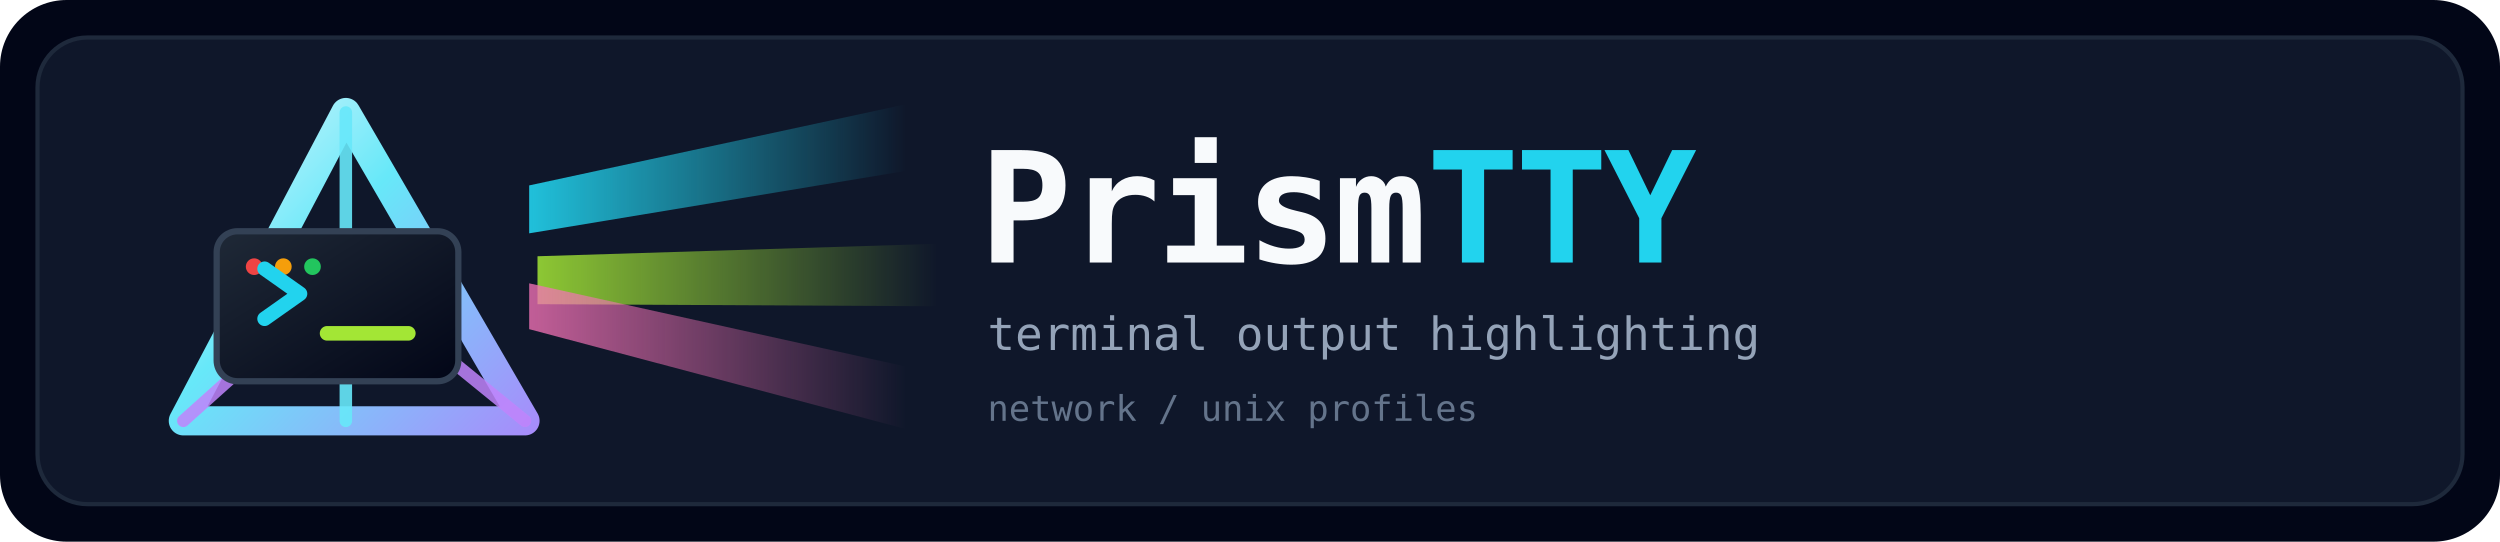
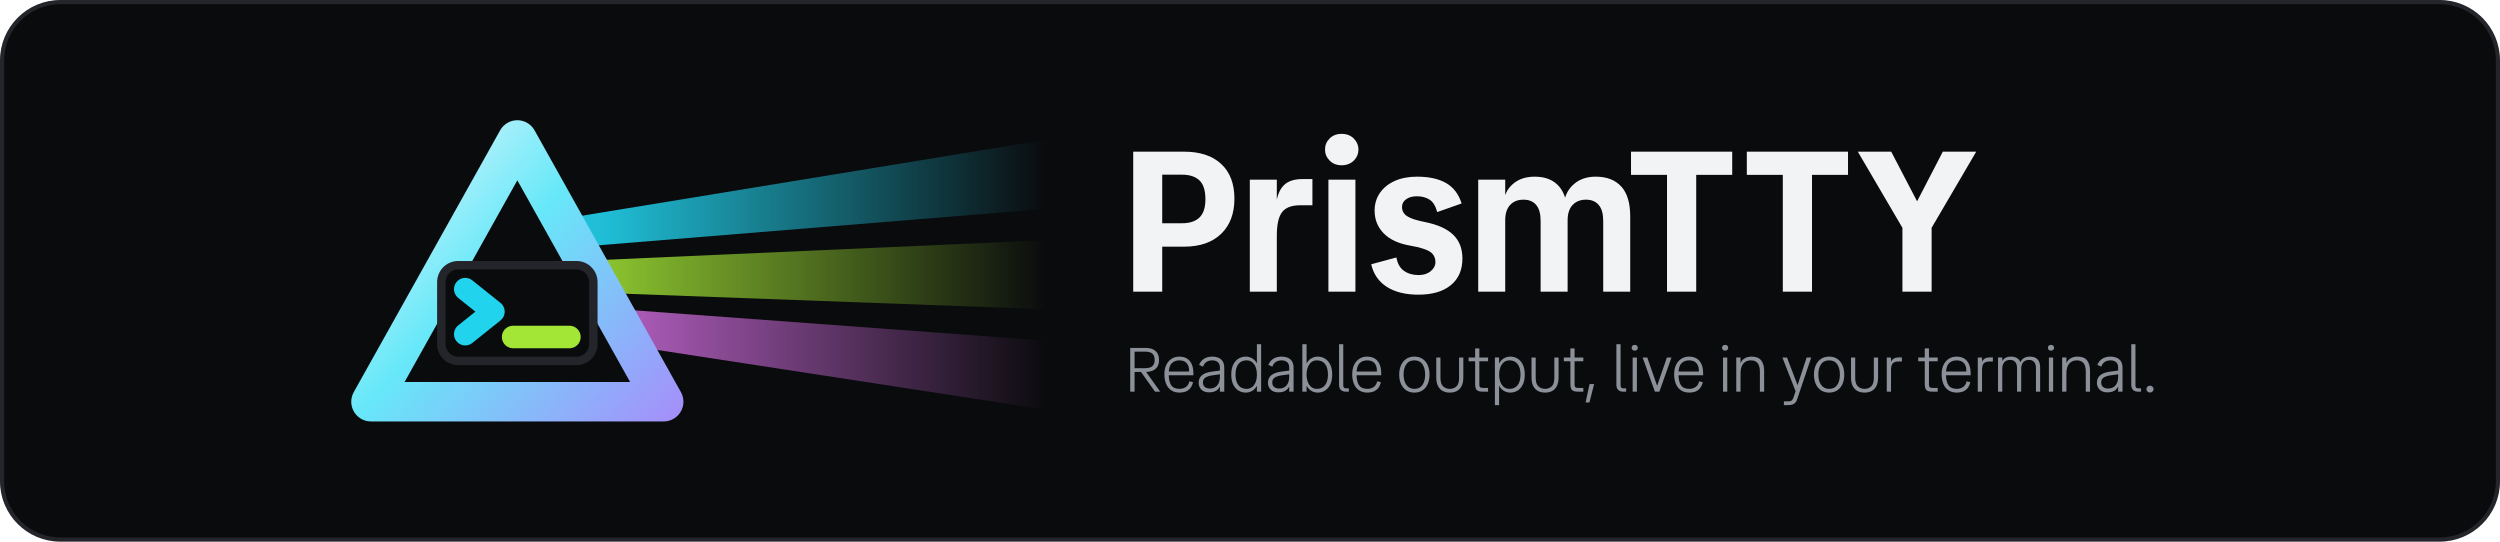
<svg xmlns="http://www.w3.org/2000/svg" width="1200" height="260" viewBox="0 0 1200 260" role="img" aria-labelledby="title desc">
-   <defs>
-     <linearGradient id="beam-cyan" x1="0" x2="1" y1="0" y2="0">
-       <stop offset="0" stop-color="#22d3ee" stop-opacity="0.9" />
-       <stop offset="1" stop-color="#22d3ee" stop-opacity="0" />
-     </linearGradient>
-     <linearGradient id="beam-green" x1="0" x2="1" y1="0" y2="0">
-       <stop offset="0" stop-color="#a3e635" stop-opacity="0.85" />
-       <stop offset="1" stop-color="#a3e635" stop-opacity="0" />
-     </linearGradient>
-     <linearGradient id="beam-pink" x1="0" x2="1" y1="0" y2="0">
-       <stop offset="0" stop-color="#f472b6" stop-opacity="0.78" />
-       <stop offset="1" stop-color="#f472b6" stop-opacity="0" />
-     </linearGradient>
-     <linearGradient id="prism" x1="70" x2="250" y1="45" y2="215" gradientUnits="userSpaceOnUse">
-       <stop offset="0" stop-color="#f8fafc" />
-       <stop offset="0.45" stop-color="#67e8f9" />
-       <stop offset="1" stop-color="#a78bfa" />
-     </linearGradient>
-     <linearGradient id="terminal" x1="0" x2="1" y1="0" y2="1">
-       <stop offset="0" stop-color="#1f2937" />
-       <stop offset="1" stop-color="#020617" />
-     </linearGradient>
-   </defs>
-   <rect width="1200" height="260" rx="32" fill="#020617" />
-   <rect x="18" y="18" width="1164" height="224" rx="24" fill="#0f172a" stroke="#1e293b" stroke-width="2" />
-   <path d="M254 89 L435 50 L435 82 L254 112 Z" fill="url(#beam-cyan)" />
-   <path d="M258 123 L450 117 L450 147 L258 146 Z" fill="url(#beam-green)" />
-   <path d="M254 158 L435 206 L435 176 L254 136 Z" fill="url(#beam-pink)" />
-   <path d="M88 202 L166 54 L252 202 Z" fill="none" stroke="url(#prism)" stroke-width="14" stroke-linejoin="round" />
-   <path d="M166 54 L166 202" stroke="#67e8f9" stroke-width="6" stroke-linecap="round" opacity="0.9" />
-   <path d="M88 202 L166 132 L252 202" fill="none" stroke="#c084fc" stroke-width="6" stroke-linecap="round" stroke-linejoin="round" opacity="0.85" />
-   <rect x="104" y="111" width="116" height="72" rx="10" fill="url(#terminal)" stroke="#334155" stroke-width="3" />
-   <circle cx="122" cy="128" r="4" fill="#ef4444" />
-   <circle cx="136" cy="128" r="4" fill="#f59e0b" />
-   <circle cx="150" cy="128" r="4" fill="#22c55e" />
-   <path d="M127 153 L144 141 L127 129" fill="none" stroke="#22d3ee" stroke-width="7" stroke-linecap="round" stroke-linejoin="round" />
-   <path d="M157 160 H196" stroke="#a3e635" stroke-width="7" stroke-linecap="round" />
-   <text x="470" y="126" fill="#f8fafc" font-family="'Berkeley Mono', 'JetBrains Mono', 'Cascadia Code', 'SF Mono', ui-monospace, Menlo, Consolas, monospace" font-size="74" font-weight="700" letter-spacing="-2">
-     Prism<tspan fill="#22d3ee">TTY</tspan>
-   </text>
-   <text x="474" y="168" fill="#94a3b8" font-family="'Berkeley Mono', 'JetBrains Mono', 'Cascadia Code', 'SF Mono', ui-monospace, Menlo, Consolas, monospace" font-size="22" letter-spacing="0">
-     terminal output highlighting
-   </text>
-   <text x="474" y="202" fill="#64748b" font-family="'Berkeley Mono', 'JetBrains Mono', 'Cascadia Code', 'SF Mono', ui-monospace, Menlo, Consolas, monospace" font-size="17" letter-spacing="0">
-     network / unix profiles
-   </text>
+   <rect x="1" y="1" width="1198" height="258" rx="28" fill="#0a0b0d" stroke="#23252a" stroke-width="2" />
+   <svg x="165.9" y="55.0" width="337.8" height="150" viewBox="1.5 4 125 55.5">
+     <defs>
+       <linearGradient id="pc-lockup" x1="2" y1="4.5" x2="62" y2="59" gradientUnits="userSpaceOnUse">
+         <stop offset="0" stop-color="#f8fafc" />
+         <stop offset=".45" stop-color="#67e8f9" />
+         <stop offset="1" stop-color="#a78bfa" />
+       </linearGradient>
+       <linearGradient id="pc-beam-c" x1="47" y1="0" x2="126" y2="0" gradientUnits="userSpaceOnUse">
+         <stop offset="0" stop-color="#22d3ee" stop-opacity=".9" />
+         <stop offset="1" stop-color="#22d3ee" stop-opacity="0" />
+       </linearGradient>
+       <linearGradient id="pc-beam-g" x1="47" y1="0" x2="126" y2="0" gradientUnits="userSpaceOnUse">
+         <stop offset="0" stop-color="#a3e635" stop-opacity=".85" />
+         <stop offset="1" stop-color="#a3e635" stop-opacity="0" />
+       </linearGradient>
+       <linearGradient id="pc-beam-m" x1="47" y1="0" x2="126" y2="0" gradientUnits="userSpaceOnUse">
+         <stop offset="0" stop-color="#e879f9" stop-opacity=".78" />
+         <stop offset="1" stop-color="#e879f9" stop-opacity="0" />
+       </linearGradient>
+     </defs>
+     <path d="M39.86 22.55 126 8.45V20.73L42.63 27.52Z" fill="url(#pc-beam-c)" />
+     <path d="M43.99 29.95 126 26.3V38.58L47.19 35.67Z" fill="url(#pc-beam-g)" />
+     <path d="M48.76 38.47 126 44.16V56.43L52.48 45.13Z" fill="url(#pc-beam-m)" />
+     <path d="M32 8.5 58 55H6Z" fill="none" stroke="url(#pc-lockup)" stroke-width="7" stroke-linejoin="round" />
+     <rect x="18.5" y="30.75" width="27" height="17" rx="3" fill="#0a0b0d" stroke="#23252a" stroke-width="1.5" />
+     <path d="M22.75 35 27.75 39 22.75 43" fill="none" stroke="#22d3ee" stroke-width="4" stroke-linecap="round" stroke-linejoin="round" />
+     <path d="M31.25 43.5H41.25" stroke="#a3e635" stroke-width="4" stroke-linecap="round" />
+   </svg>
+   <path transform="translate(537.8 140)" fill="#f2f3f5" d="M6.144 0.0V-67.2H30.528Q42.048 -67.2 48.384 -61.296Q54.72 -55.392 54.72 -44.64Q54.72 -33.888 48.336 -27.744Q41.952 -21.6 30.528 -21.6H20.064V0.0ZM20.064 -32.832H29.472Q35.136 -32.832 37.968 -35.616Q40.8 -38.4 40.8 -44.352Q40.8 -50.688 37.92 -53.424Q35.04 -56.16 29.472 -56.16H20.064Z M62.112 0.0V-53.76H75.072V0.0ZM75.072 -26.784 74.688 -41.856Q75.456 -48.096 78.432 -51.072Q81.408 -54.048 87.36 -54.048H92.16V-41.472H86.304Q80.16 -41.472 77.616 -38.202Q75.072 -34.932 75.072 -26.784Z M99.84 0.0V-53.76H112.8V0.0ZM106.176 -60.672Q102.624 -60.672 100.416 -62.928Q98.208 -65.184 98.208 -68.256Q98.208 -71.328 100.416 -73.536Q102.624 -75.744 106.176 -75.744Q109.824 -75.744 112.032 -73.488Q114.24 -71.232 114.24 -68.256Q114.24 -65.088 111.984 -62.88Q109.728 -60.672 106.176 -60.672Z M143.04 1.44Q133.728 1.44 127.872 -2.304Q122.016 -6.048 120.384 -13.152L132.48 -16.416Q133.248 -12.0 136.128 -9.984Q139.008 -7.968 143.136 -7.968Q146.688 -7.968 148.944 -9.84Q151.2 -11.712 151.2 -14.112Q151.2 -17.376 148.704 -19.104Q146.208 -20.832 139.2 -22.08Q130.752 -23.52 126.384 -27.984Q122.016 -32.448 122.016 -38.88Q122.016 -43.776 124.608 -47.472Q127.2 -51.168 131.76 -53.184Q136.32 -55.2 142.368 -55.2Q151.008 -55.2 156.336 -52.128Q161.664 -49.056 163.776 -42.336L152.064 -38.208Q150.912 -42.528 148.416 -44.16Q145.92 -45.792 142.272 -45.792Q139.2 -45.792 137.184 -44.4Q135.168 -43.008 135.168 -40.608Q135.168 -37.92 137.52 -36.288Q139.872 -34.656 146.208 -33.408Q155.328 -31.584 159.744 -27.312Q164.16 -23.04 164.16 -15.936Q164.16 -7.68 158.592 -3.12Q153.024 1.44 143.04 1.44Z M231.744 0.0V-33.984Q231.744 -39.072 229.584 -41.616Q227.424 -44.16 223.488 -44.16Q219.456 -44.16 217.056 -41.616Q214.656 -39.072 214.656 -34.272L213.024 -43.2Q213.888 -48.48 217.92 -51.84Q221.952 -55.2 228.192 -55.2Q236.064 -55.2 240.384 -50.496Q244.704 -45.792 244.704 -36.096V0.0ZM171.744 0.0V-53.76H184.704V0.0ZM201.696 0.0V-33.984Q201.696 -39.072 199.584 -41.616Q197.472 -44.16 193.44 -44.16Q189.408 -44.16 187.056 -41.616Q184.704 -39.072 184.704 -34.272L184.128 -43.008Q184.32 -48.096 188.352 -51.648Q192.384 -55.2 198.912 -55.2Q206.496 -55.2 210.576 -50.496Q214.656 -45.792 214.656 -36.096V0.0Z M262.368 0.0V-66.72H276.384V0.0ZM245.088 -56.064V-67.2H293.664V-56.064Z M317.952 0.0V-66.72H331.968V0.0ZM300.672 -56.064V-67.2H349.248V-56.064Z M377.856 -26.4 353.952 -67.2H369.984L384.096 -40.128L381.024 -40.704L394.752 -67.2H410.784L386.88 -26.4ZM375.36 0.0V-40.512H389.376V0.0Z" />
+   <path transform="translate(539.8 188)" fill="#8b9099" d="M2.7 0.0V-21.0H10.2Q11.94 -21.0 13.365 -20.43Q14.79 -19.86 15.66 -18.585Q16.53 -17.31 16.53 -15.18Q16.53 -13.11 15.66 -11.865Q14.79 -10.62 13.365 -10.05Q11.94 -9.48 10.2 -9.48H4.8V0.0ZM14.61 0.0 7.74 -9.66H10.2L17.1 0.0ZM4.8 -11.28H10.11Q11.31 -11.28 12.285 -11.64Q13.26 -12.0 13.845 -12.87Q14.43 -13.74 14.43 -15.24Q14.43 -16.77 13.845 -17.64Q13.26 -18.51 12.285 -18.855Q11.31 -19.2 10.11 -19.2H4.8Z M26.43 0.45Q24.03 0.45 22.395 -0.645Q20.76 -1.74 19.935 -3.735Q19.11 -5.73 19.11 -8.4Q19.11 -10.95 20.01 -12.84Q20.91 -14.73 22.53 -15.78Q24.15 -16.83 26.28 -16.83Q28.38 -16.83 29.895 -15.93Q31.41 -15.03 32.22 -13.23Q33.03 -11.43 33.03 -8.76V-7.86H20.58V-9.66H31.44L30.93 -9.54Q30.96 -9.69 30.96 -9.855Q30.96 -10.02 30.96 -10.14Q30.96 -12.36 29.805 -13.695Q28.65 -15.03 26.28 -15.03Q23.94 -15.03 22.56 -13.545Q21.18 -12.06 21.18 -8.55Q21.18 -4.86 22.38 -3.105Q23.58 -1.35 26.4 -1.35Q28.02 -1.35 29.34 -2.19Q30.66 -3.03 31.11 -4.98L32.88 -4.56Q32.34 -2.46 31.29 -1.38Q30.24 -0.3 28.965 0.075Q27.69 0.45 26.43 0.45Z M45.75 0.0V-11.58Q45.75 -13.38 44.715 -14.205Q43.68 -15.03 42.15 -15.03Q40.44 -15.03 39.3 -14.265Q38.16 -13.5 37.65 -12.0L35.76 -12.87Q36.6 -14.88 38.22 -15.855Q39.84 -16.83 42.18 -16.83Q43.68 -16.83 44.97 -16.32Q46.26 -15.81 47.055 -14.625Q47.85 -13.44 47.85 -11.37V0.0ZM40.59 0.33Q38.16 0.33 36.855 -0.99Q35.55 -2.31 35.55 -4.26Q35.55 -6.51 37.08 -7.83Q38.61 -9.15 41.61 -9.57L46.14 -10.2V-8.4L41.49 -7.74Q39.57 -7.35 38.595 -6.615Q37.62 -5.88 37.62 -4.44Q37.62 -2.91 38.565 -2.205Q39.51 -1.5 40.89 -1.5Q43.17 -1.5 44.46 -2.985Q45.75 -4.47 45.75 -7.23L46.26 -4.71Q46.14 -2.37 44.715 -1.02Q43.29 0.33 40.59 0.33Z M58.17 0.45Q56.31 0.45 54.72 -0.495Q53.13 -1.44 52.17 -3.36Q51.21 -5.28 51.21 -8.19Q51.21 -11.13 52.17 -13.035Q53.13 -14.94 54.72 -15.885Q56.31 -16.83 58.17 -16.83Q59.61 -16.83 60.885 -16.185Q62.16 -15.54 63.015 -14.37Q63.87 -13.2 64.05 -11.55L65.52 -8.19L64.05 -4.83Q63.87 -3.21 63.015 -2.025Q62.16 -0.84 60.885 -0.195Q59.61 0.45 58.17 0.45ZM58.56 -1.35Q60.18 -1.35 61.29 -2.265Q62.4 -3.18 62.955 -4.725Q63.51 -6.27 63.51 -8.19Q63.51 -10.11 62.955 -11.655Q62.4 -13.2 61.29 -14.115Q60.18 -15.03 58.56 -15.03Q56.01 -15.03 54.63 -13.245Q53.25 -11.46 53.25 -8.19Q53.25 -4.92 54.63 -3.135Q56.01 -1.35 58.56 -1.35ZM63.51 0.0V-4.92V-11.46V-22.8H65.55V0.0Z M79.02 0.0V-11.58Q79.02 -13.38 77.985 -14.205Q76.95 -15.03 75.42 -15.03Q73.71 -15.03 72.57 -14.265Q71.43 -13.5 70.92 -12.0L69.03 -12.87Q69.87 -14.88 71.49 -15.855Q73.11 -16.83 75.45 -16.83Q76.95 -16.83 78.24 -16.32Q79.53 -15.81 80.325 -14.625Q81.12 -13.44 81.12 -11.37V0.0ZM73.86 0.33Q71.43 0.33 70.125 -0.99Q68.82 -2.31 68.82 -4.26Q68.82 -6.51 70.35 -7.83Q71.88 -9.15 74.88 -9.57L79.41 -10.2V-8.4L74.76 -7.74Q72.84 -7.35 71.865 -6.615Q70.89 -5.88 70.89 -4.44Q70.89 -2.91 71.835 -2.205Q72.78 -1.5 74.16 -1.5Q76.44 -1.5 77.73 -2.985Q79.02 -4.47 79.02 -7.23L79.53 -4.71Q79.41 -2.37 77.985 -1.02Q76.56 0.33 73.86 0.33Z M92.7 0.45Q91.26 0.45 89.985 -0.195Q88.71 -0.84 87.87 -2.025Q87.03 -3.21 86.82 -4.83L85.35 -8.19L86.82 -11.55Q87.03 -13.2 87.87 -14.37Q88.71 -15.54 89.985 -16.185Q91.26 -16.83 92.7 -16.83Q94.59 -16.83 96.165 -15.885Q97.74 -14.94 98.7 -13.035Q99.66 -11.13 99.66 -8.19Q99.66 -5.28 98.7 -3.36Q97.74 -1.44 96.165 -0.495Q94.59 0.45 92.7 0.45ZM85.32 0.0V-22.8H87.36V-11.46V-4.92V0.0ZM92.31 -1.35Q94.86 -1.35 96.24 -3.135Q97.62 -4.92 97.62 -8.19Q97.62 -11.46 96.24 -13.245Q94.86 -15.03 92.31 -15.03Q90.69 -15.03 89.595 -14.115Q88.5 -13.2 87.93 -11.655Q87.36 -10.11 87.36 -8.19Q87.36 -6.27 87.93 -4.725Q88.5 -3.18 89.595 -2.265Q90.69 -1.35 92.31 -1.35Z M106.23 0.0Q104.67 0.0 103.815 -0.84Q102.96 -1.68 102.96 -3.24V-22.8H104.97V-2.94Q104.97 -1.59 106.32 -1.59H107.64V0.0Z M116.58 0.45Q114.18 0.45 112.545 -0.645Q110.91 -1.74 110.085 -3.735Q109.26 -5.73 109.26 -8.4Q109.26 -10.95 110.16 -12.84Q111.06 -14.73 112.68 -15.78Q114.3 -16.83 116.43 -16.83Q118.53 -16.83 120.045 -15.93Q121.56 -15.03 122.37 -13.23Q123.18 -11.43 123.18 -8.76V-7.86H110.73V-9.66H121.59L121.08 -9.54Q121.11 -9.69 121.11 -9.855Q121.11 -10.02 121.11 -10.14Q121.11 -12.36 119.955 -13.695Q118.8 -15.03 116.43 -15.03Q114.09 -15.03 112.71 -13.545Q111.33 -12.06 111.33 -8.55Q111.33 -4.86 112.53 -3.105Q113.73 -1.35 116.55 -1.35Q118.17 -1.35 119.49 -2.19Q120.81 -3.03 121.26 -4.98L123.03 -4.56Q122.49 -2.46 121.44 -1.38Q120.39 -0.3 119.115 0.075Q117.84 0.45 116.58 0.45Z M139.11 0.45Q136.89 0.45 135.255 -0.615Q133.62 -1.68 132.72 -3.615Q131.82 -5.55 131.82 -8.19Q131.82 -10.83 132.72 -12.765Q133.62 -14.7 135.255 -15.765Q136.89 -16.83 139.11 -16.83Q141.36 -16.83 142.98 -15.765Q144.6 -14.7 145.485 -12.765Q146.37 -10.83 146.37 -8.19Q146.37 -5.55 145.485 -3.615Q144.6 -1.68 142.98 -0.615Q141.36 0.45 139.11 0.45ZM139.11 -1.35Q141.72 -1.35 142.995 -3.24Q144.27 -5.13 144.27 -8.19Q144.27 -11.25 142.995 -13.14Q141.72 -15.03 139.11 -15.03Q136.5 -15.03 135.21 -13.14Q133.92 -11.25 133.92 -8.19Q133.92 -5.13 135.285 -3.24Q136.65 -1.35 139.11 -1.35Z M156.12 0.45Q154.2 0.45 152.73 -0.315Q151.26 -1.08 150.435 -2.7Q149.61 -4.32 149.61 -6.84V-16.38H151.62V-6.57Q151.62 -3.75 152.91 -2.55Q154.2 -1.35 156.12 -1.35Q158.04 -1.35 159.3 -2.55Q160.56 -3.75 160.56 -6.57V-16.38H162.6V-6.84Q162.6 -4.32 161.775 -2.7Q160.95 -1.08 159.495 -0.315Q158.04 0.45 156.12 0.45Z M171.87 0.0Q170.55 0.0 169.755 -0.33Q168.96 -0.66 168.615 -1.44Q168.27 -2.22 168.27 -3.6V-20.76H170.28V-3.39Q170.28 -2.46 170.67 -2.13Q171.06 -1.8 171.99 -1.8H174.48V0.0ZM165.12 -14.58V-16.38H174.48V-14.58Z M185.13 0.45Q183.69 0.45 182.415 -0.195Q181.14 -0.84 180.3 -2.025Q179.46 -3.21 179.25 -4.83L177.78 -8.19L179.25 -11.55Q179.46 -13.2 180.3 -14.37Q181.14 -15.54 182.415 -16.185Q183.69 -16.83 185.13 -16.83Q187.02 -16.83 188.595 -15.885Q190.17 -14.94 191.13 -13.035Q192.09 -11.13 192.09 -8.19Q192.09 -5.28 191.13 -3.36Q190.17 -1.44 188.595 -0.495Q187.02 0.45 185.13 0.45ZM177.75 6.45V-16.41H179.76V-11.46V-4.95V6.45ZM184.74 -1.35Q187.29 -1.35 188.67 -3.135Q190.05 -4.92 190.05 -8.19Q190.05 -11.46 188.67 -13.245Q187.29 -15.03 184.74 -15.03Q183.12 -15.03 182.025 -14.115Q180.93 -13.2 180.36 -11.655Q179.79 -10.11 179.79 -8.19Q179.79 -6.27 180.36 -4.725Q180.93 -3.18 182.025 -2.265Q183.12 -1.35 184.74 -1.35Z M201.84 0.45Q199.92 0.45 198.45 -0.315Q196.98 -1.08 196.155 -2.7Q195.33 -4.32 195.33 -6.84V-16.38H197.34V-6.57Q197.34 -3.75 198.63 -2.55Q199.92 -1.35 201.84 -1.35Q203.76 -1.35 205.02 -2.55Q206.28 -3.75 206.28 -6.57V-16.38H208.32V-6.84Q208.32 -4.32 207.495 -2.7Q206.67 -1.08 205.215 -0.315Q203.76 0.45 201.84 0.45Z M217.59 0.0Q216.27 0.0 215.475 -0.33Q214.68 -0.66 214.335 -1.44Q213.99 -2.22 213.99 -3.6V-20.76H216.0V-3.39Q216.0 -2.46 216.39 -2.13Q216.78 -1.8 217.71 -1.8H220.2V0.0ZM210.84 -14.58V-16.38H220.2V-14.58Z M221.28 5.19 223.2 -3.66H225.39L223.11 5.19Z M239.34 0.0Q237.78 0.0 236.925 -0.84Q236.07 -1.68 236.07 -3.24V-22.8H238.08V-2.94Q238.08 -1.59 239.43 -1.59H240.75V0.0Z M243.87 0.0V-16.38H245.91V0.0ZM244.86 -19.68Q244.2 -19.68 243.795 -20.085Q243.39 -20.49 243.39 -21.06Q243.39 -21.66 243.795 -22.065Q244.2 -22.47 244.86 -22.47Q245.55 -22.47 245.955 -22.065Q246.36 -21.66 246.36 -21.06Q246.36 -20.49 245.955 -20.085Q245.55 -19.68 244.86 -19.68Z M254.55 0.0 248.67 -16.38H250.89L255.72 -2.52H255.51L260.31 -16.38H262.5L256.71 0.0Z M271.11 0.45Q268.71 0.45 267.075 -0.645Q265.44 -1.74 264.615 -3.735Q263.79 -5.73 263.79 -8.4Q263.79 -10.95 264.69 -12.84Q265.59 -14.73 267.21 -15.78Q268.83 -16.83 270.96 -16.83Q273.06 -16.83 274.575 -15.93Q276.09 -15.03 276.9 -13.23Q277.71 -11.43 277.71 -8.76V-7.86H265.26V-9.66H276.12L275.61 -9.54Q275.64 -9.69 275.64 -9.855Q275.64 -10.02 275.64 -10.14Q275.64 -12.36 274.485 -13.695Q273.33 -15.03 270.96 -15.03Q268.62 -15.03 267.24 -13.545Q265.86 -12.06 265.86 -8.55Q265.86 -4.86 267.06 -3.105Q268.26 -1.35 271.08 -1.35Q272.7 -1.35 274.02 -2.19Q275.34 -3.03 275.79 -4.98L277.56 -4.56Q277.02 -2.46 275.97 -1.38Q274.92 -0.3 273.645 0.075Q272.37 0.45 271.11 0.45Z M287.25 0.0V-16.38H289.29V0.0ZM288.24 -19.68Q287.58 -19.68 287.175 -20.085Q286.77 -20.49 286.77 -21.06Q286.77 -21.66 287.175 -22.065Q287.58 -22.47 288.24 -22.47Q288.93 -22.47 289.335 -22.065Q289.74 -21.66 289.74 -21.06Q289.74 -20.49 289.335 -20.085Q288.93 -19.68 288.24 -19.68Z M304.95 0.0V-9.63Q304.95 -15.03 300.66 -15.03Q298.32 -15.03 296.985 -13.455Q295.65 -11.88 295.65 -8.76L295.35 -12.03Q295.47 -14.34 297.045 -15.585Q298.62 -16.83 300.99 -16.83Q304.17 -16.83 305.58 -15.0Q306.99 -13.17 306.99 -9.96V0.0ZM293.61 0.0V-16.41H295.65V0.0Z M316.47 6.45V4.65H318.66Q319.74 4.65 320.265 4.185Q320.79 3.72 321.12 2.67L327.39 -16.38H329.58L322.8 3.75Q322.5 4.68 321.96 5.28Q321.42 5.88 320.595 6.165Q319.77 6.45 318.57 6.45ZM322.17 0.0 315.75 -16.38H317.97L323.19 -2.7L322.77 0.0Z M338.19 0.45Q335.97 0.45 334.335 -0.615Q332.7 -1.68 331.8 -3.615Q330.9 -5.55 330.9 -8.19Q330.9 -10.83 331.8 -12.765Q332.7 -14.7 334.335 -15.765Q335.97 -16.83 338.19 -16.83Q340.44 -16.83 342.06 -15.765Q343.68 -14.7 344.565 -12.765Q345.45 -10.83 345.45 -8.19Q345.45 -5.55 344.565 -3.615Q343.68 -1.68 342.06 -0.615Q340.44 0.45 338.19 0.45ZM338.19 -1.35Q340.8 -1.35 342.075 -3.24Q343.35 -5.13 343.35 -8.19Q343.35 -11.25 342.075 -13.14Q340.8 -15.03 338.19 -15.03Q335.58 -15.03 334.29 -13.14Q333.0 -11.25 333.0 -8.19Q333.0 -5.13 334.365 -3.24Q335.73 -1.35 338.19 -1.35Z M355.2 0.45Q353.28 0.45 351.81 -0.315Q350.34 -1.08 349.515 -2.7Q348.69 -4.32 348.69 -6.84V-16.38H350.7V-6.57Q350.7 -3.75 351.99 -2.55Q353.28 -1.35 355.2 -1.35Q357.12 -1.35 358.38 -2.55Q359.64 -3.75 359.64 -6.57V-16.38H361.68V-6.84Q361.68 -4.32 360.855 -2.7Q360.03 -1.08 358.575 -0.315Q357.12 0.45 355.2 0.45Z M365.85 0.0V-16.38H367.89V0.0ZM367.89 -10.38 367.56 -12.48Q367.68 -14.55 368.685 -15.495Q369.69 -16.44 371.7 -16.44H373.11V-14.49H371.7Q369.54 -14.49 368.715 -13.575Q367.89 -12.66 367.89 -10.38Z M387.69 0.0Q386.37 0.0 385.575 -0.33Q384.78 -0.66 384.435 -1.44Q384.09 -2.22 384.09 -3.6V-20.76H386.1V-3.39Q386.1 -2.46 386.49 -2.13Q386.88 -1.8 387.81 -1.8H390.3V0.0ZM380.94 -14.58V-16.38H390.3V-14.58Z M399.51 0.45Q397.11 0.45 395.475 -0.645Q393.84 -1.74 393.015 -3.735Q392.19 -5.73 392.19 -8.4Q392.19 -10.95 393.09 -12.84Q393.99 -14.73 395.61 -15.78Q397.23 -16.83 399.36 -16.83Q401.46 -16.83 402.975 -15.93Q404.49 -15.03 405.3 -13.23Q406.11 -11.43 406.11 -8.76V-7.86H393.66V-9.66H404.52L404.01 -9.54Q404.04 -9.69 404.04 -9.855Q404.04 -10.02 404.04 -10.14Q404.04 -12.36 402.885 -13.695Q401.73 -15.03 399.36 -15.03Q397.02 -15.03 395.64 -13.545Q394.26 -12.06 394.26 -8.55Q394.26 -4.86 395.46 -3.105Q396.66 -1.35 399.48 -1.35Q401.1 -1.35 402.42 -2.19Q403.74 -3.03 404.19 -4.98L405.96 -4.56Q405.42 -2.46 404.37 -1.38Q403.32 -0.3 402.045 0.075Q400.77 0.45 399.51 0.45Z M409.53 0.0V-16.38H411.57V0.0ZM411.57 -10.38 411.24 -12.48Q411.36 -14.55 412.365 -15.495Q413.37 -16.44 415.38 -16.44H416.79V-14.49H415.38Q413.22 -14.49 412.395 -13.575Q411.57 -12.66 411.57 -10.38Z M437.46 0.0V-11.28Q437.46 -13.23 436.605 -14.235Q435.75 -15.24 434.13 -15.24Q432.36 -15.24 431.37 -14.145Q430.38 -13.05 430.38 -10.98L429.6 -12.84Q429.9 -14.7 431.175 -15.765Q432.45 -16.83 434.52 -16.83Q436.98 -16.83 438.225 -15.51Q439.47 -14.19 439.47 -11.61V0.0ZM419.25 0.0V-16.41H421.29V0.0ZM428.37 0.0V-11.28Q428.37 -13.23 427.515 -14.235Q426.66 -15.24 425.04 -15.24Q423.27 -15.24 422.28 -14.145Q421.29 -13.05 421.29 -10.98L420.87 -12.84Q420.87 -14.61 422.085 -15.72Q423.3 -16.83 425.43 -16.83Q427.89 -16.83 429.135 -15.51Q430.38 -14.19 430.38 -11.61V0.0Z M443.67 0.0V-16.38H445.71V0.0ZM444.66 -19.68Q444 -19.68 443.595 -20.085Q443.19 -20.49 443.19 -21.06Q443.19 -21.66 443.595 -22.065Q444 -22.47 444.66 -22.47Q445.35 -22.47 445.755 -22.065Q446.16 -21.66 446.16 -21.06Q446.16 -20.49 445.755 -20.085Q445.35 -19.68 444.66 -19.68Z M461.37 0.0V-9.63Q461.37 -15.03 457.08 -15.03Q454.74 -15.03 453.405 -13.455Q452.07 -11.88 452.07 -8.76L451.77 -12.03Q451.89 -14.34 453.465 -15.585Q455.04 -16.83 457.41 -16.83Q460.59 -16.83 462.0 -15.0Q463.41 -13.17 463.41 -9.96V0.0ZM450.03 0.0V-16.41H452.07V0.0Z M476.91 0.0V-11.58Q476.91 -13.38 475.875 -14.205Q474.84 -15.03 473.31 -15.03Q471.6 -15.03 470.46 -14.265Q469.32 -13.5 468.81 -12.0L466.92 -12.87Q467.76 -14.88 469.38 -15.855Q471.0 -16.83 473.34 -16.83Q474.84 -16.83 476.13 -16.32Q477.42 -15.81 478.215 -14.625Q479.01 -13.44 479.01 -11.37V0.0ZM471.75 0.33Q469.32 0.33 468.015 -0.99Q466.71 -2.31 466.71 -4.26Q466.71 -6.51 468.24 -7.83Q469.77 -9.15 472.77 -9.57L477.3 -10.2V-8.4L472.65 -7.74Q470.73 -7.35 469.755 -6.615Q468.78 -5.88 468.78 -4.44Q468.78 -2.91 469.725 -2.205Q470.67 -1.5 472.05 -1.5Q474.33 -1.5 475.62 -2.985Q476.91 -4.47 476.91 -7.23L477.42 -4.71Q477.3 -2.37 475.875 -1.02Q474.45 0.33 471.75 0.33Z M486.48 0.0Q484.92 0.0 484.065 -0.84Q483.21 -1.68 483.21 -3.24V-22.8H485.22V-2.94Q485.22 -1.59 486.57 -1.59H487.89V0.0Z M492.18 0.42Q491.46 0.42 490.965 -0.075Q490.47 -0.57 490.47 -1.23Q490.47 -1.92 490.965 -2.4Q491.46 -2.88 492.18 -2.88Q492.9 -2.88 493.41 -2.4Q493.92 -1.92 493.92 -1.23Q493.92 -0.57 493.41 -0.075Q492.9 0.42 492.18 0.42Z" />
</svg>
